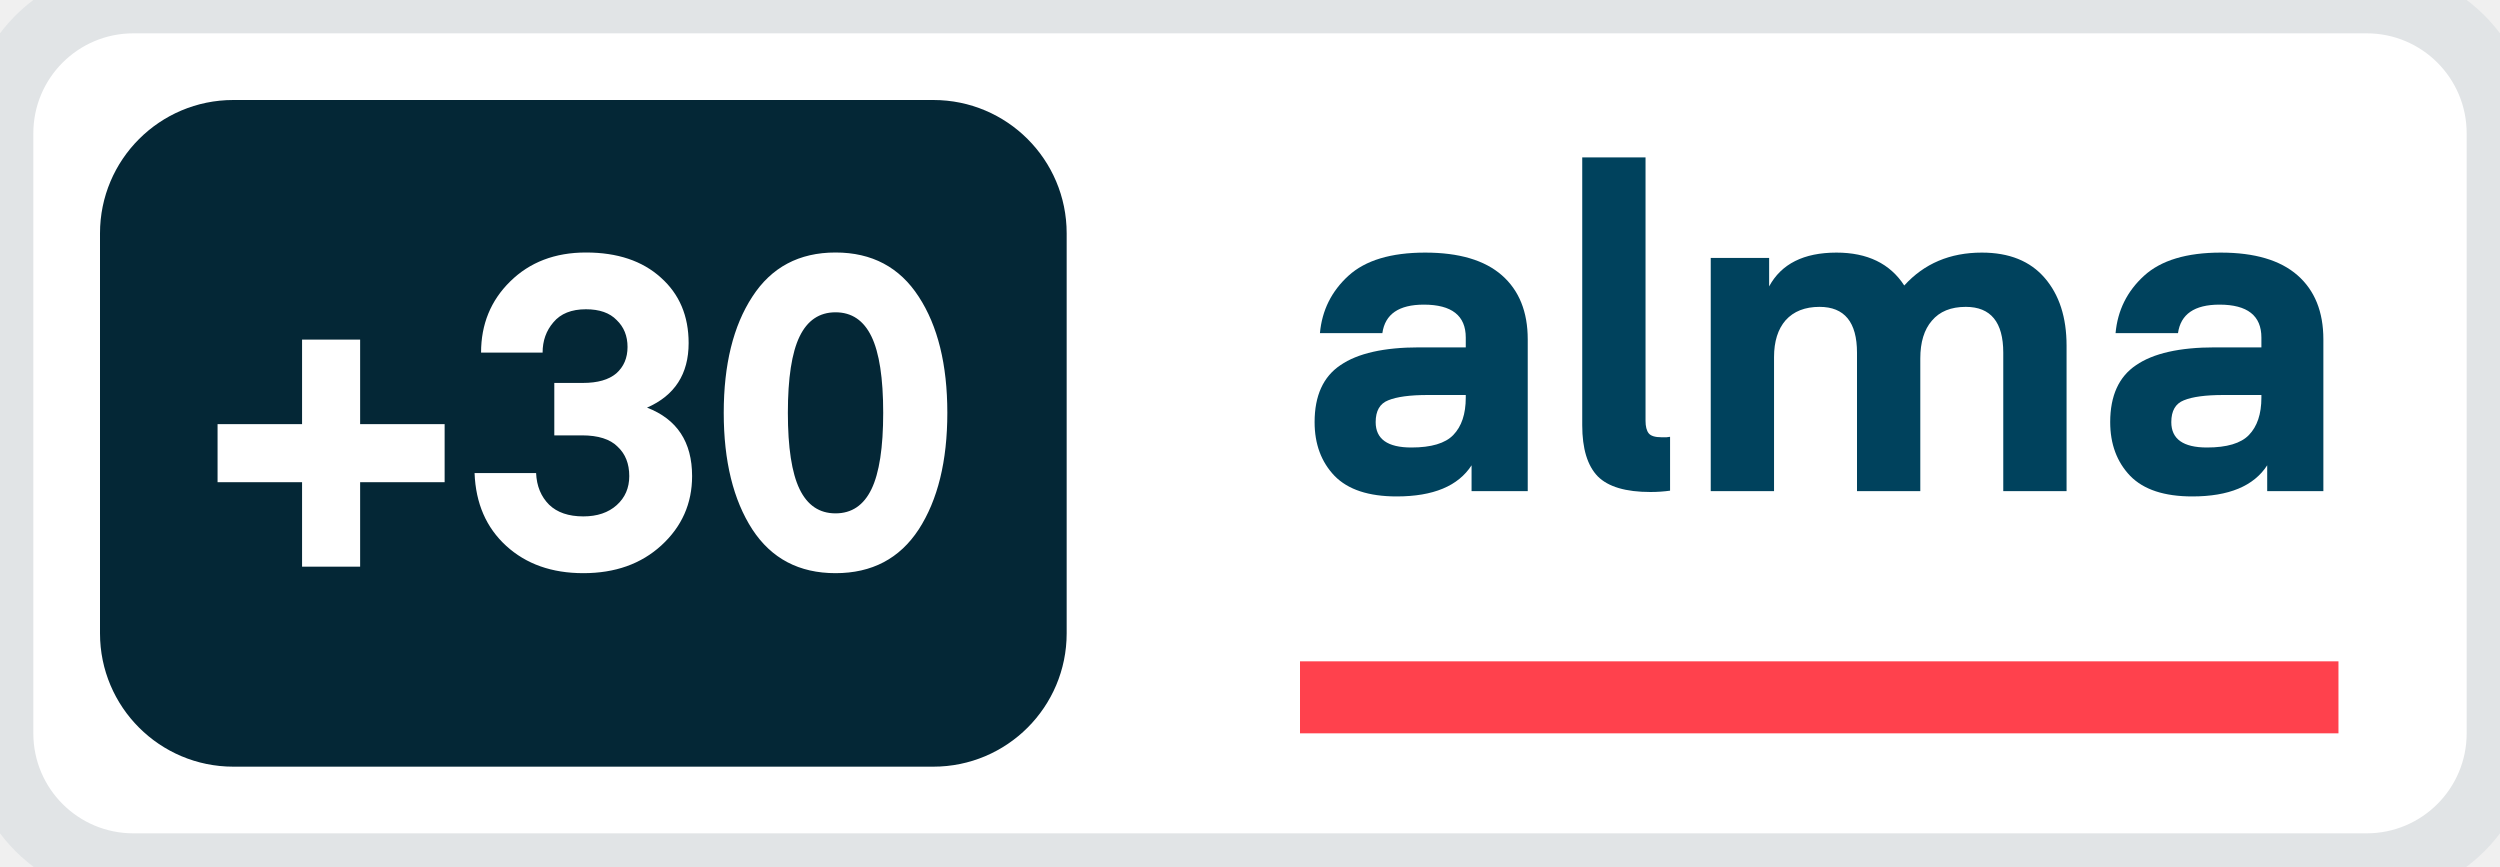
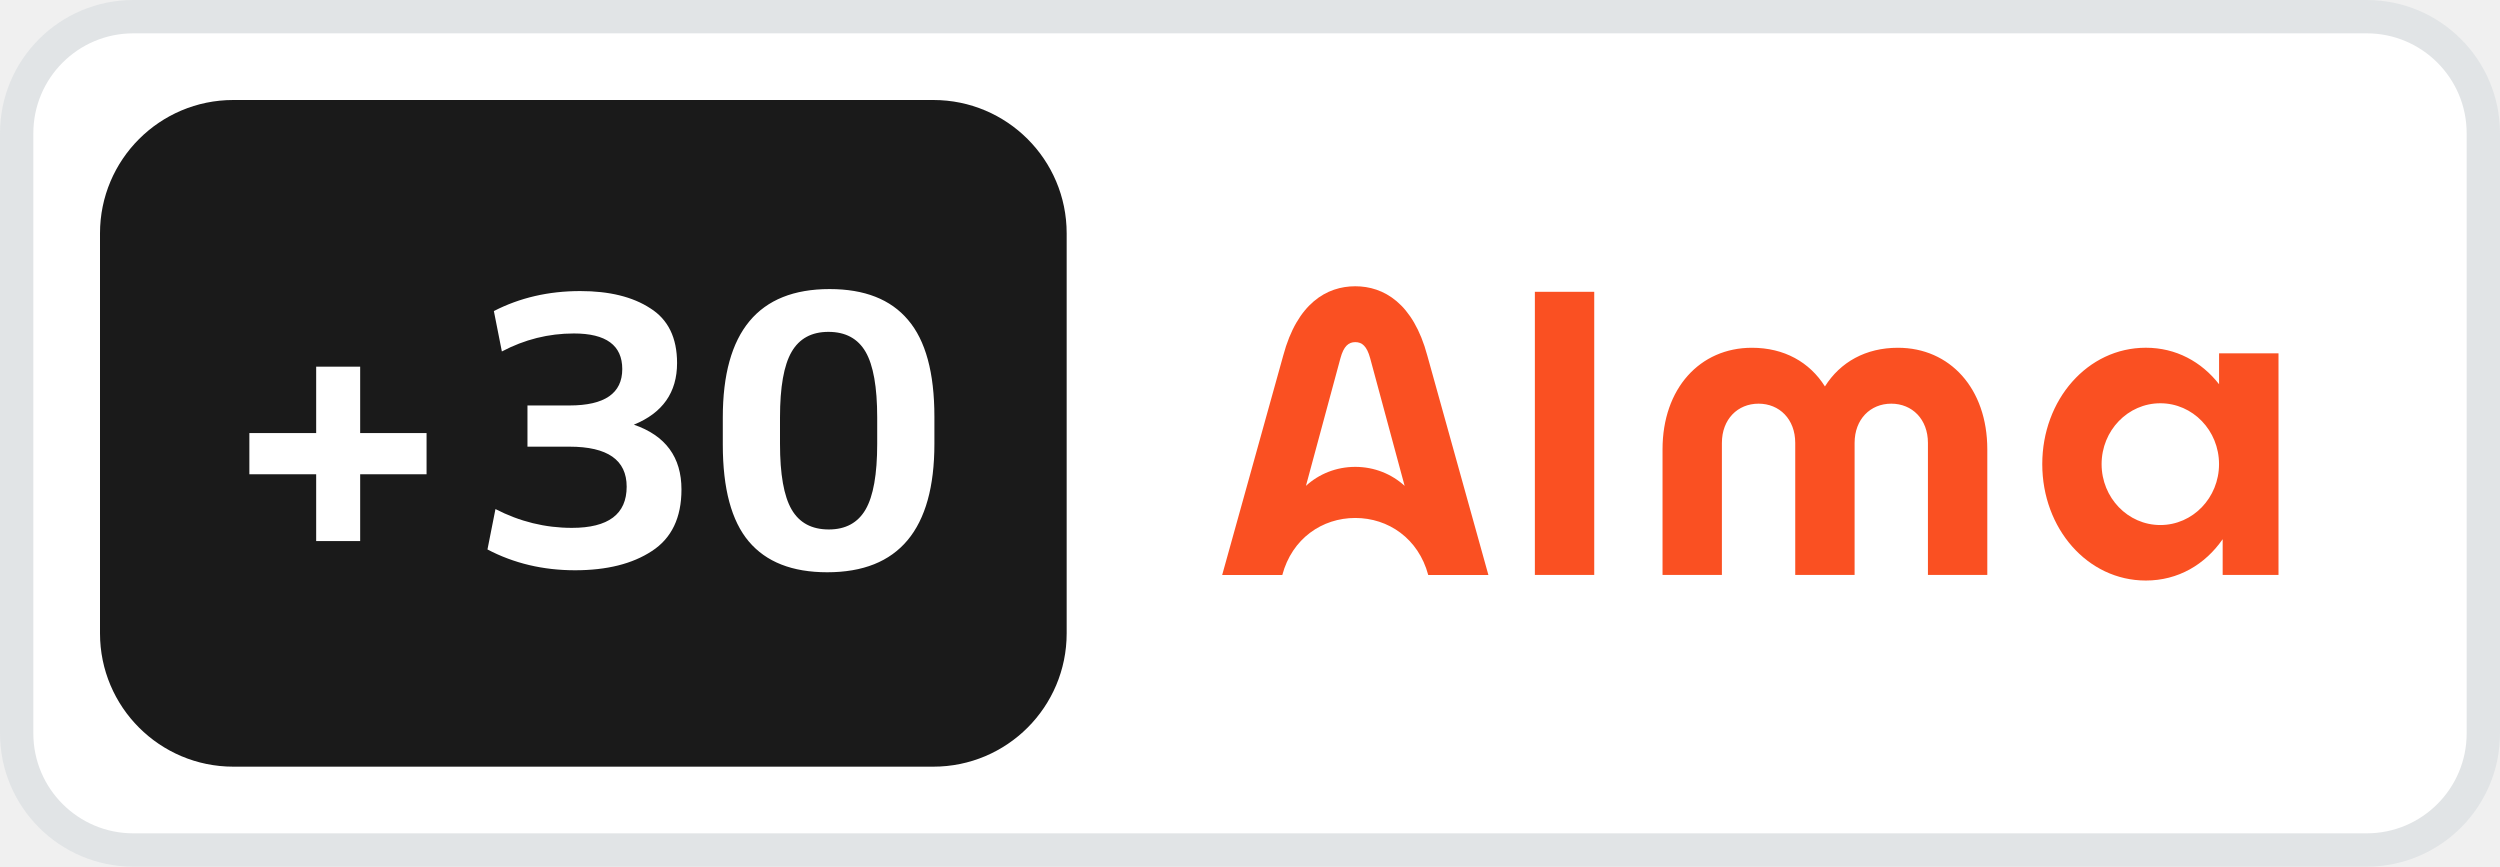
<svg xmlns="http://www.w3.org/2000/svg" width="75" height="26" viewBox="0 0 75 26" fill="none">
-   <path d="M0 4C0 1.791 1.791 0 4 0H71C73.209 0 75 1.791 75 4V22C75 24.209 73.209 26 71 26H4C1.791 26 0 24.209 0 22V4Z" fill="white" />
-   <rect x="3" y="3" width="29" height="20" rx="4" fill="#042736" />
-   <path d="M9.062 10.188H10.804V12.723H13.339V14.465H10.804V17H9.062V14.465H6.527V12.723H9.062V10.188ZM16.629 13.061V11.488H17.487C17.929 11.488 18.262 11.393 18.488 11.202C18.713 11.003 18.826 10.738 18.826 10.409C18.826 10.08 18.718 9.811 18.501 9.603C18.293 9.386 17.985 9.278 17.578 9.278C17.145 9.278 16.82 9.408 16.603 9.668C16.386 9.919 16.278 10.223 16.278 10.578H14.432C14.432 9.729 14.722 9.018 15.303 8.446C15.892 7.865 16.651 7.575 17.578 7.575C18.523 7.575 19.272 7.826 19.827 8.329C20.381 8.823 20.659 9.477 20.659 10.292C20.659 11.219 20.243 11.865 19.411 12.229C20.312 12.576 20.763 13.26 20.763 14.283C20.763 15.106 20.455 15.8 19.84 16.363C19.233 16.918 18.453 17.195 17.5 17.195C16.555 17.195 15.784 16.922 15.186 16.376C14.588 15.83 14.271 15.102 14.237 14.192H16.083C16.1 14.582 16.23 14.898 16.473 15.141C16.715 15.375 17.058 15.492 17.5 15.492C17.916 15.492 18.25 15.379 18.501 15.154C18.752 14.929 18.878 14.638 18.878 14.283C18.878 13.91 18.761 13.616 18.527 13.399C18.302 13.174 17.946 13.061 17.461 13.061H16.629ZM27.562 15.882C26.99 16.757 26.158 17.195 25.066 17.195C23.974 17.195 23.142 16.757 22.57 15.882C21.998 14.998 21.712 13.832 21.712 12.385C21.712 10.938 21.998 9.776 22.57 8.901C23.142 8.017 23.974 7.575 25.066 7.575C26.158 7.575 26.99 8.017 27.562 8.901C28.134 9.776 28.42 10.938 28.42 12.385C28.42 13.832 28.134 14.998 27.562 15.882ZM26.145 10.097C25.911 9.612 25.552 9.369 25.066 9.369C24.581 9.369 24.221 9.612 23.987 10.097C23.753 10.582 23.636 11.345 23.636 12.385C23.636 13.425 23.753 14.188 23.987 14.673C24.221 15.158 24.581 15.401 25.066 15.401C25.552 15.401 25.911 15.158 26.145 14.673C26.379 14.188 26.496 13.425 26.496 12.385C26.496 11.345 26.379 10.582 26.145 10.097Z" fill="white" />
-   <g clip-path="url(#clip0)">
-     <path d="M43.973 11.93V11.85H42.836C42.3 11.85 41.904 11.903 41.645 12.01C41.395 12.108 41.27 12.326 41.27 12.664C41.27 13.171 41.627 13.425 42.341 13.425C42.938 13.425 43.357 13.3 43.598 13.051C43.848 12.793 43.973 12.419 43.973 11.93ZM41.899 14.893C41.061 14.893 40.441 14.689 40.039 14.279C39.638 13.861 39.438 13.322 39.438 12.664C39.438 11.872 39.696 11.302 40.213 10.955C40.731 10.599 41.52 10.421 42.581 10.421H43.973V10.127C43.973 9.469 43.553 9.139 42.715 9.139C41.966 9.139 41.551 9.424 41.471 9.994H39.598C39.66 9.309 39.946 8.735 40.454 8.272C40.963 7.809 41.73 7.578 42.755 7.578C43.772 7.578 44.539 7.805 45.056 8.258C45.574 8.712 45.832 9.353 45.832 10.181V14.733H44.147V13.959C43.745 14.582 42.996 14.893 41.899 14.893Z" fill="#00425D" />
-     <path d="M50.102 13.104V14.72C49.915 14.746 49.719 14.76 49.514 14.76C48.773 14.76 48.247 14.604 47.935 14.293C47.623 13.972 47.467 13.46 47.467 12.757V4.721H49.366V12.624C49.366 12.793 49.398 12.918 49.46 12.998C49.523 13.078 49.652 13.118 49.848 13.118C49.893 13.118 49.942 13.118 49.995 13.118C50.058 13.109 50.093 13.104 50.102 13.104Z" fill="#00425D" />
-     <path d="M57.609 10.755V14.733H55.71V10.581C55.71 9.665 55.335 9.206 54.586 9.206C54.149 9.206 53.81 9.34 53.569 9.607C53.337 9.874 53.221 10.243 53.221 10.715V14.733H51.322V7.738H53.074V8.592C53.44 7.916 54.113 7.578 55.094 7.578C56.022 7.578 56.7 7.907 57.128 8.565C57.725 7.907 58.501 7.578 59.456 7.578C60.276 7.578 60.905 7.831 61.342 8.339C61.779 8.846 61.997 9.522 61.997 10.368V14.733H60.098V10.581C60.098 9.665 59.723 9.206 58.974 9.206C58.528 9.206 58.189 9.344 57.957 9.62C57.725 9.887 57.609 10.265 57.609 10.755Z" fill="#00425D" />
-     <path d="M67.842 11.93V11.85H66.704C66.169 11.85 65.772 11.903 65.514 12.01C65.264 12.108 65.139 12.326 65.139 12.664C65.139 13.171 65.496 13.425 66.21 13.425C66.807 13.425 67.226 13.3 67.467 13.051C67.717 12.793 67.842 12.419 67.842 11.93ZM65.768 14.893C64.93 14.893 64.31 14.689 63.908 14.279C63.507 13.861 63.306 13.322 63.306 12.664C63.306 11.872 63.565 11.302 64.082 10.955C64.6 10.599 65.389 10.421 66.45 10.421H67.842V10.127C67.842 9.469 67.422 9.139 66.584 9.139C65.835 9.139 65.42 9.424 65.34 9.994H63.467C63.529 9.309 63.815 8.735 64.323 8.272C64.832 7.809 65.599 7.578 66.624 7.578C67.641 7.578 68.408 7.805 68.925 8.258C69.443 8.712 69.701 9.353 69.701 10.181V14.733H68.016V13.959C67.614 14.582 66.865 14.893 65.768 14.893Z" fill="#00425D" />
-     <rect x="39" y="19.84" width="31.154" height="2.211" fill="#FF414D" />
-   </g>
-   <path d="M4 1H71V-1H4V1ZM74 4V22H76V4H74ZM71 25H4V27H71V25ZM1 22V4H-1V22H1ZM4 25C2.343 25 1 23.657 1 22H-1C-1 24.761 1.239 27 4 27V25ZM74 22C74 23.657 72.657 25 71 25V27C73.761 27 76 24.761 76 22H74ZM71 1C72.657 1 74 2.343 74 4H76C76 1.239 73.761 -1 71 -1V1ZM4 -1C1.239 -1 -1 1.239 -1 4H1C1 2.343 2.343 1 4 1V-1Z" fill="#E1E4E6" />
-   <defs>
-     <clipPath id="clip0">
-       <rect width="31.154" height="18" fill="white" transform="translate(39 4)" />
-     </clipPath>
-   </defs>
+   <rect x="0.5" y="0.5" width="74" height="25" rx="3.5" fill="white" />
+   <rect x="3" y="3" width="29" height="20" rx="4" fill="#1A1A1A" />
+   <path d="M9.485 14.228H7.481V12.992H9.485V11H10.805V12.992H12.797V14.228H10.805V16.232H9.485V14.228ZM14.624 16.484L14.864 15.272C15.592 15.648 16.356 15.836 17.156 15.836C18.252 15.836 18.8 15.424 18.8 14.6C18.8 13.8 18.228 13.4 17.084 13.4H15.824V12.164H17.084C18.14 12.164 18.668 11.8 18.668 11.072C18.668 10.36 18.184 10.004 17.216 10.004C16.456 10.004 15.736 10.184 15.056 10.544L14.816 9.332C15.592 8.932 16.456 8.732 17.408 8.732C18.28 8.732 18.98 8.904 19.508 9.248C20.044 9.584 20.312 10.132 20.312 10.892C20.312 11.772 19.88 12.388 19.016 12.74C19.968 13.068 20.444 13.716 20.444 14.684C20.444 15.532 20.148 16.148 19.556 16.532C18.972 16.916 18.204 17.108 17.252 17.108C16.292 17.108 15.416 16.9 14.624 16.484ZM24.816 17.168C23.768 17.168 22.984 16.86 22.464 16.244C21.944 15.628 21.684 14.66 21.684 13.34V12.524C21.684 9.956 22.752 8.672 24.888 8.672C25.936 8.672 26.72 8.98 27.24 9.596C27.768 10.212 28.032 11.18 28.032 12.5V13.316C28.032 15.884 26.96 17.168 24.816 17.168ZM24.864 15.884C25.368 15.884 25.736 15.684 25.968 15.284C26.2 14.884 26.316 14.228 26.316 13.316V12.524C26.316 11.612 26.2 10.956 25.968 10.556C25.736 10.156 25.364 9.956 24.852 9.956C24.348 9.956 23.98 10.156 23.748 10.556C23.516 10.956 23.4 11.612 23.4 12.524V13.316C23.4 14.228 23.516 14.884 23.748 15.284C23.98 15.684 24.352 15.884 24.864 15.884Z" fill="white" />
+   <path d="M66.572 10.6V11.527C66.046 10.853 65.282 10.432 64.375 10.432C62.624 10.432 61.268 11.995 61.268 13.924C61.268 15.853 62.624 17.416 64.375 17.416C65.346 17.416 66.153 16.935 66.68 16.176V17.249H68.355V10.6H66.572ZM64.81 15.751C63.837 15.751 63.048 14.933 63.048 13.924C63.048 12.915 63.837 12.098 64.81 12.098C65.783 12.098 66.571 12.915 66.571 13.924C66.571 14.933 65.783 15.751 64.81 15.751ZM46.046 8.755H47.827V17.248H46.046V8.755ZM49.876 13.48C49.876 11.652 51 10.433 52.557 10.433C53.523 10.433 54.287 10.862 54.748 11.593C55.209 10.862 55.972 10.433 56.938 10.433C58.495 10.433 59.619 11.652 59.619 13.48V17.249H57.838V13.288C57.838 12.575 57.364 12.11 56.738 12.11C56.111 12.11 55.638 12.576 55.638 13.288V17.249H53.857V13.288C53.857 12.575 53.383 12.11 52.757 12.11C52.131 12.11 51.657 12.576 51.657 13.288V17.249H49.876V13.48ZM42.82 10.67C42.398 9.092 41.507 8.588 40.658 8.588C39.809 8.588 38.917 9.092 38.496 10.67L36.665 17.25H38.469C38.763 16.151 39.669 15.539 40.658 15.539C41.647 15.539 42.553 16.152 42.847 17.25H44.652L42.82 10.67ZM40.658 14.006C40.083 14.006 39.562 14.223 39.178 14.576L40.213 10.747C40.312 10.381 40.459 10.264 40.659 10.264C40.859 10.264 41.006 10.381 41.105 10.747L42.139 14.576C41.755 14.223 41.233 14.006 40.658 14.006Z" fill="#FA5022" />
+   <rect x="0.5" y="0.5" width="74" height="25" rx="3.5" stroke="#E1E4E6" />
</svg>
